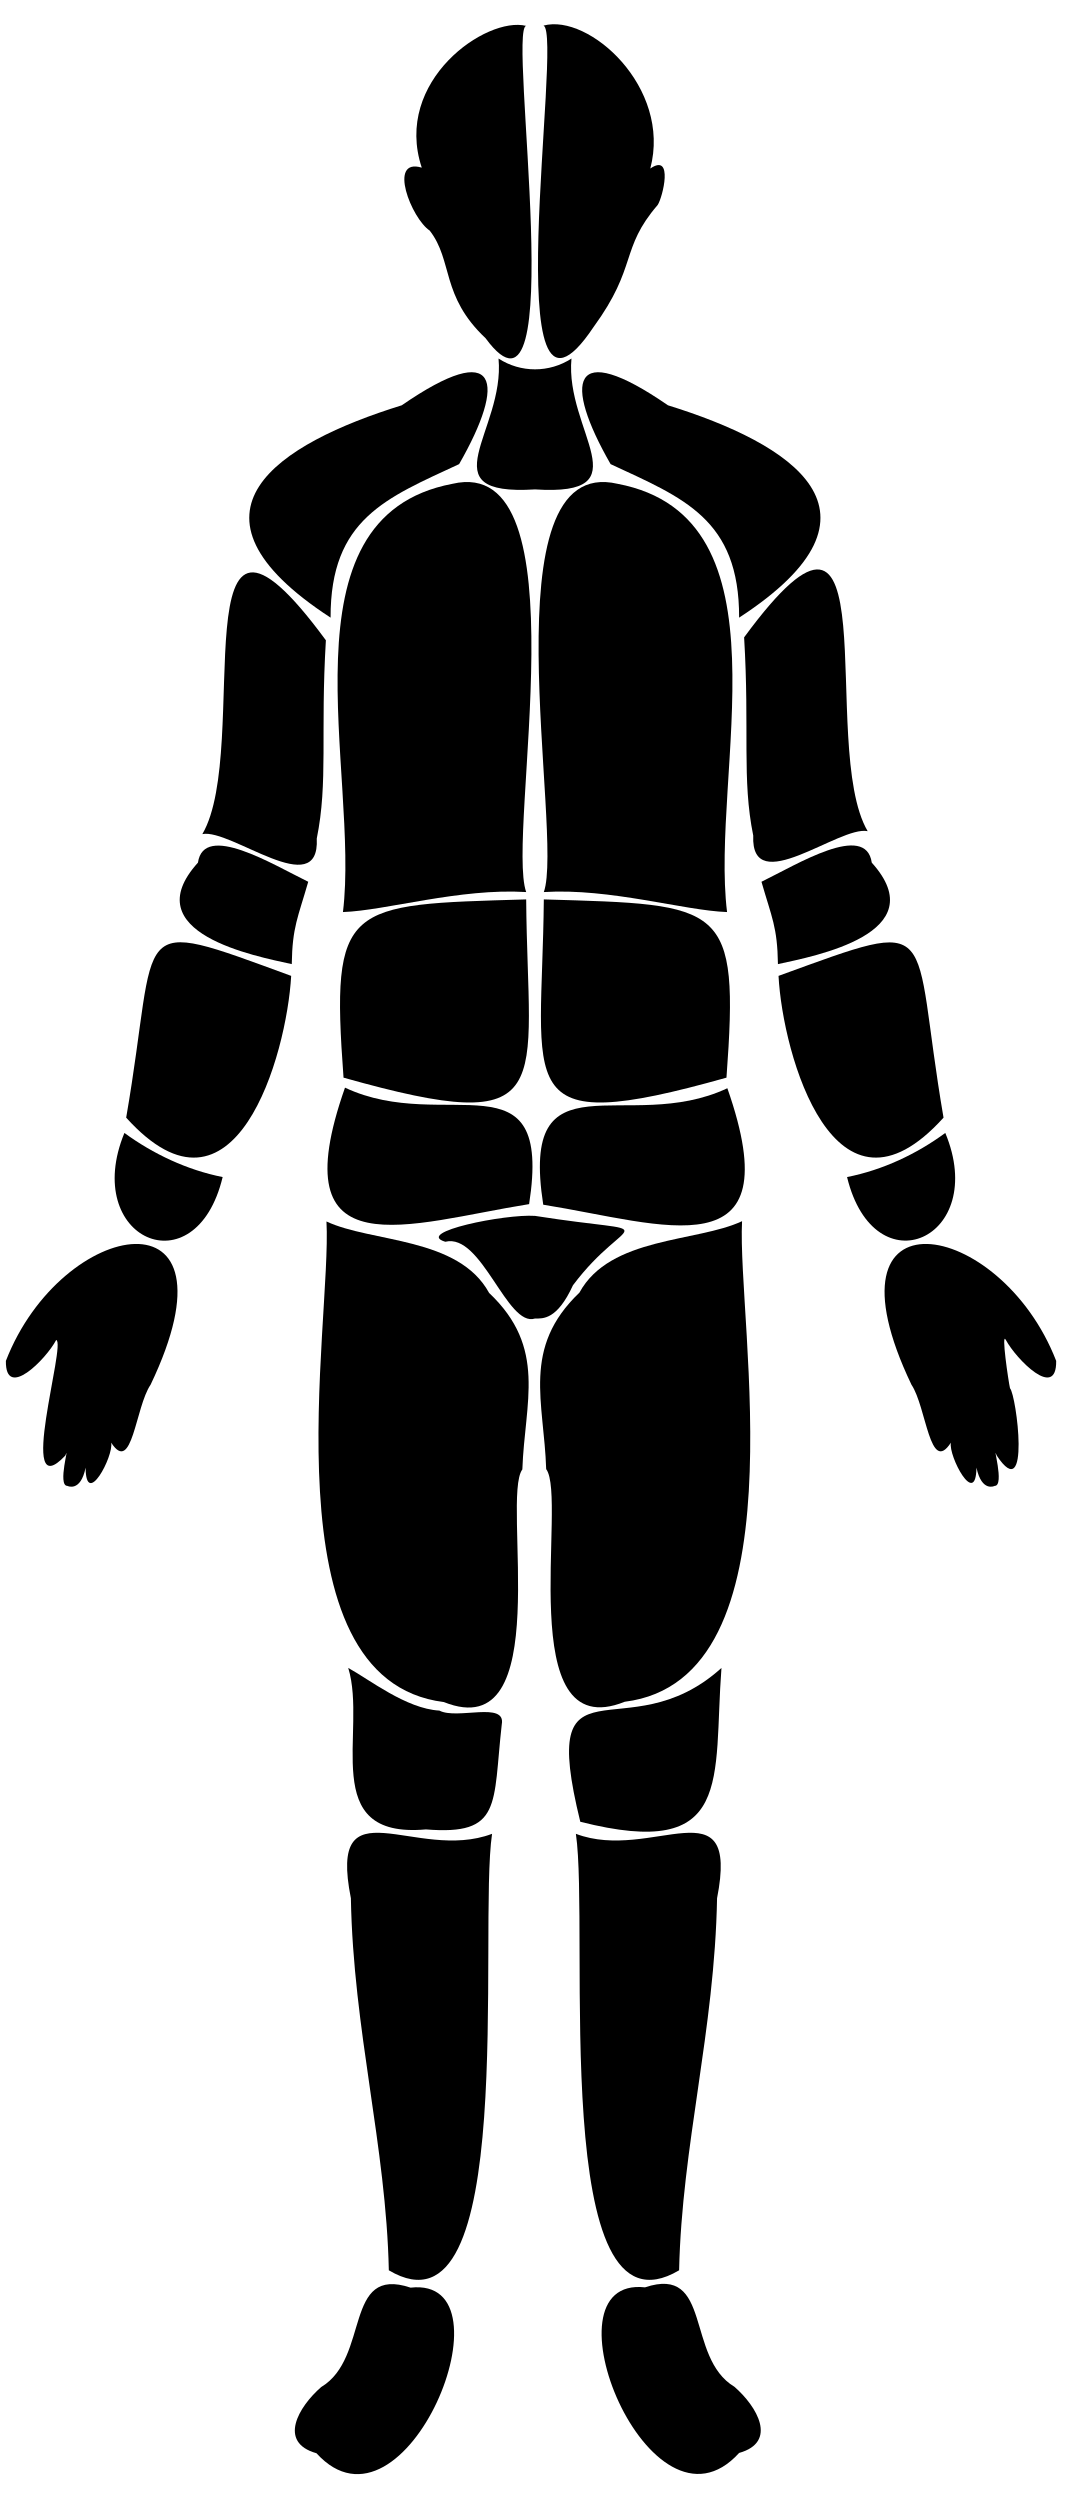
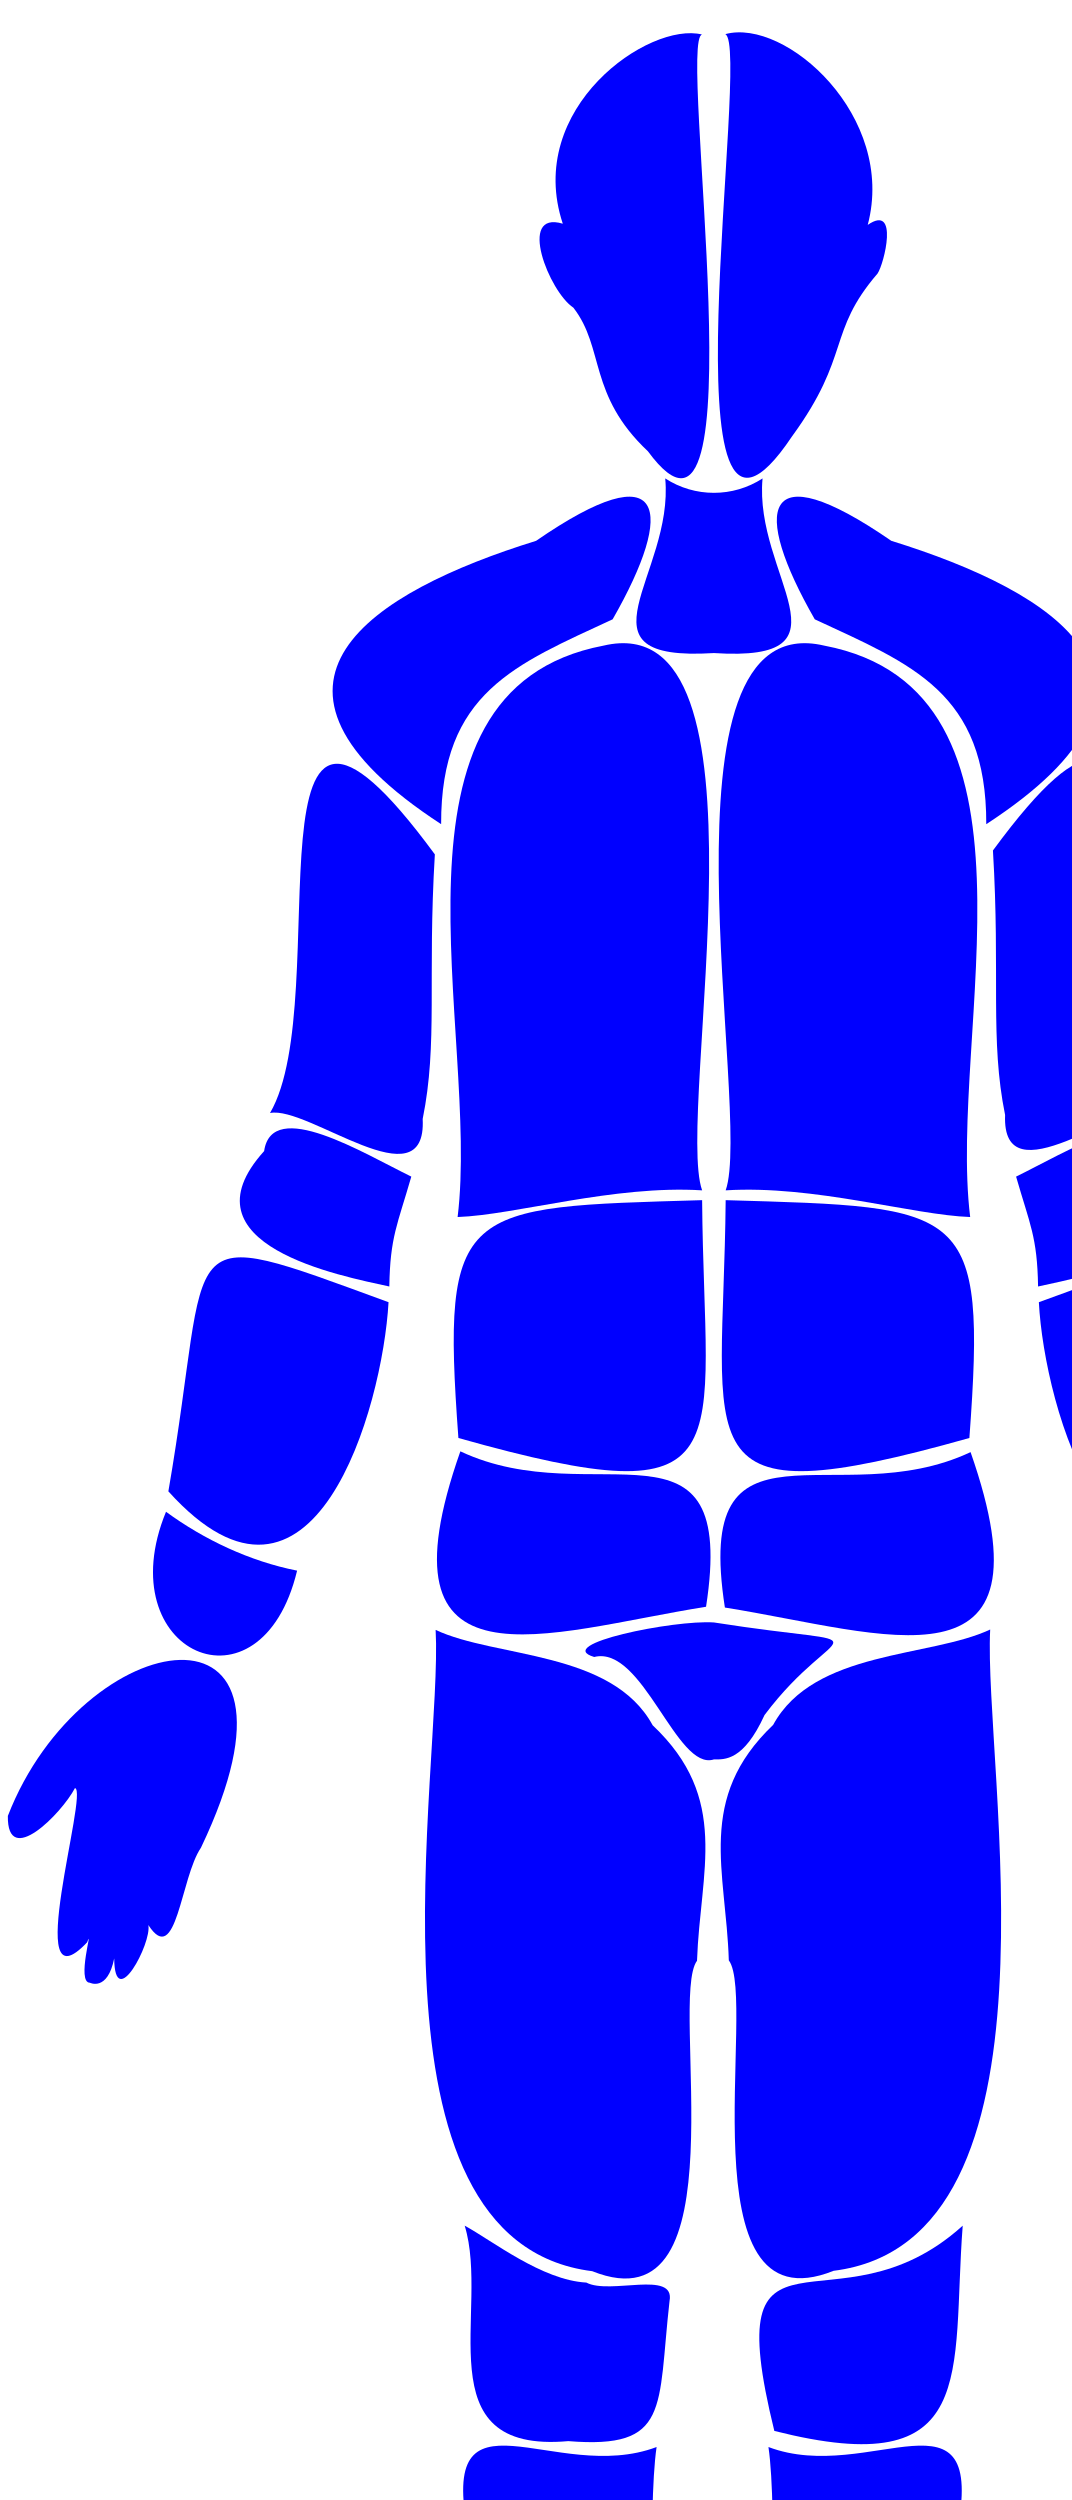
- <svg xmlns="http://www.w3.org/2000/svg" version="1.1" id="front" x="0px" y="0px" viewBox="0 0 364 850" style="enable-background:new 0 0 364 850;" xml:space="preserve">
+ <svg xmlns="http://www.w3.org/2000/svg" version="1.1" id="front" viewBox="0 0 273 637">
+   <style type="text/css">
+         path {
+             fill: blue;
+         }
+     </style>
  <g>
    <path id="F_14_L" d="M197.3,619.4c52.5,13.3,45.1-14.4,48-52.3C212.7,596.6,182.6,559.6,197.3,619.4z" />
    <path id="F_12_L" d="M359.1,462.7c-19-49-81.6-59.7-49.2,8.1c5.1,7.6,6.2,30.8,13.4,19.7c-0.9,4.5,8.5,22.4,8.7,8.5   c1.8,8.5,6.2,6.2,6.2,6.2c3.5,0-1-14.9,0.7-10.3c11.6,17.5,6.7-20.5,4.5-22.9c-0.5-2.1-3.1-19.7-1.4-16.4   C345.5,462.1,359.3,476.2,359.1,462.7z" />
    <path id="F_09_L" d="M321.4,385.2c-9.8,7.2-21.3,12.6-33.4,15C297.3,438.5,336.3,421.1,321.4,385.2z" />
    <path id="F_07_L" d="M320.8,380c-11.4-66.4,0.3-68.7-56.1-48.2C266.1,358.7,283.8,421,320.8,380z" />
    <path id="F_06_L" d="M296.4,293.3c-2-13.9-25.4,0.6-37.5,6.5c3.5,12.2,5.4,15.3,5.6,28C276.8,325.1,318.1,317.4,296.4,293.3z" />
    <path id="F_04_L" d="M210,164.5c59.9,11.4,31.4,98.4,37.2,145.6c-14.6-0.5-39.8-8.2-62.3-6.8C191.9,283.6,164.8,153.9,210,164.5z" />
    <path id="F_03_L" d="M227.1,137.8c41.9,13,79.3,36.3,24.2,72.2c0.1-33.6-19-40.7-43.7-52.2C191.5,129.7,193.9,114.9,227.1,137.8z" />
    <path id="F_01_L" d="M201.8,111.2c15.1-20.7,8.9-26.5,21.8-41.5c1.7-2.5,5.5-17.9-2.5-12.4c7.3-27.6-20.9-52.8-36.3-48.6   C191.6,11.7,167.7,162.2,201.8,111.2z" />
    <path id="F_16_R" d="M139.6,777.8c-22.9-7.7-13.7,23.8-30.4,33.8c-7.7,6.7-14.8,18.8-1.6,22.5C137.7,867.2,175.9,773.7,139.6,777.8   z" />
    <path id="F_14_R" d="M149.4,581.6c-11.3-0.6-24-10.7-31-14.5c6.6,21.4-10.6,58.2,26.4,54.9c26,2.1,22.7-8.3,25.8-35.7   C172.1,578.3,155.4,584.8,149.4,581.6z" />
    <path id="F_13_R" d="M166.3,439.6c-10.4-19.1-40-17.1-55.3-24.3c1.9,34.7-21.1,155.8,39.9,163.4c38.5,15.4,19.4-69.3,26.7-79.1   C178.4,476.7,186.1,458.3,166.3,439.6z" />
    <path id="F_11" d="M181.9,413.4c-10.2-0.7-41.2,5.6-30.5,8.8c12.4-3.1,21,29.2,30.5,26.1c2.7,0,7.5,0.5,12.9-11.3   C213.4,412.2,227.2,420.5,181.9,413.4z" />
    <path id="F_10_R" d="M179.9,409.4c8.1-52.2-28.4-23.5-62.6-39.6C95.1,432.9,139.1,415.9,179.9,409.4z" />
    <path id="F_09_R" d="M42.3,385.2c-14.8,36,24.2,53.3,33.4,15C63.6,397.8,52,392.3,42.3,385.2z" />
    <path id="F_08_R" d="M178.9,305.8c-61.4,1.8-66.5,1-62.1,60.6C190.9,387.3,179.4,370.3,178.9,305.8z" />
    <path id="F_08_R_1_" d="M247,366.4c4.4-59.6-0.7-58.8-62.1-60.6C184.3,370.3,172.8,387.3,247,366.4z" />
    <path id="F_06_R" d="M67.3,293.3c-21.7,24,19.6,31.8,31.9,34.5c0.2-12.7,2.1-15.8,5.6-28C92.7,293.9,69.3,279.5,67.3,293.3z" />
    <path id="F_05_R" d="M107.7,285.1c3.9-19.2,1.2-35.7,3.1-67.4c-50.9-69.3-24.9,36.7-42,65.9C78.4,281.6,108.8,306.9,107.7,285.1z" />
    <path id="F_04_R" d="M153.8,164.5c-59.9,11.4-31.4,98.4-37.2,145.6c14.6-0.5,39.8-8.2,62.3-6.8C171.9,283.6,199,153.9,153.8,164.5z   " />
    <path id="F_03_R" d="M136.6,137.8c-41.9,13-79.3,36.3-24.2,72.2c-0.1-33.6,19-40.7,43.7-52.2C172.2,129.7,169.8,114.9,136.6,137.8z   " />
    <path id="F_02" d="M181.9,166.4c37,2.4,10.1-19.8,12.4-44.5c-7.5,4.9-17.3,4.9-24.8,0C171.8,146.5,144.8,168.7,181.9,166.4z" />
    <path id="F_01_R" d="M146.1,78.4c8,10.3,3.7,22.2,19,36.6c29.1,39.6,7.4-105.3,13.8-106.2c-13.5-3.4-45.3,18.7-35.5,48.2   C131.7,53.5,139.9,74.3,146.1,78.4z" />
    <path id="F_12_L_1_" d="M19.1,455.6c3.6,0.8-13.8,57.2,3.1,39.3c1.7-4.6-2.8,10.3,0.7,10.3c0,0,4.5,2.3,6.2-6.2   c0.1,14,9.6-3.9,8.7-8.5c7.2,11.1,8.2-12.1,13.4-19.7C83.6,403,21,413.7,2,462.7C1.8,476.2,15.7,462.1,19.1,455.6z" />
    <path id="F_07_L_1_" d="M99,331.8c-56.3-20.6-44.6-18.2-56.1,48.2C79.9,421,97.5,358.7,99,331.8z" />
    <path id="F_05_R_1_" d="M295,282.6c-17.1-29.2,8.9-135.2-42-65.9c1.9,31.7-0.8,48.2,3.1,67.4C255.2,305.9,285.5,280.6,295,282.6z" />
    <path id="F_10_R_1_" d="M247.3,370c-34.2,16.1-70.7-12.7-62.6,39.6C225.5,416.1,269.4,433.1,247.3,370z" />
    <path id="F_13_R_1_" d="M185.7,499.5c7.4,9.9-11.8,94.6,26.7,79.1c61.1-7.6,38.1-128.7,39.9-163.4c-15.3,7.2-44.9,5.2-55.3,24.3   C177.3,458.3,185,476.7,185.7,499.5z" />
    <path id="F_15_L_1_" d="M167.3,623.5c-25.9,9.8-55.9-17.8-48,21.9c0.8,44.8,12,84.3,12.9,126.5   C176.6,798.3,162.5,656.3,167.3,623.5z" />
    <path id="F_15_L_2_" d="M230.9,771.9c0.9-42.2,12.1-81.7,12.9-126.5c7.8-39.7-22.2-12.1-48-21.9   C200.6,656.3,186.4,798.3,230.9,771.9z" />
    <path id="F_16_R_1_" d="M251.3,834c13.2-3.7,6.1-15.8-1.6-22.5c-16.7-10-7.4-41.5-30.4-33.8C183.1,773.7,221.2,867.2,251.3,834z" />
  </g>
</svg>
